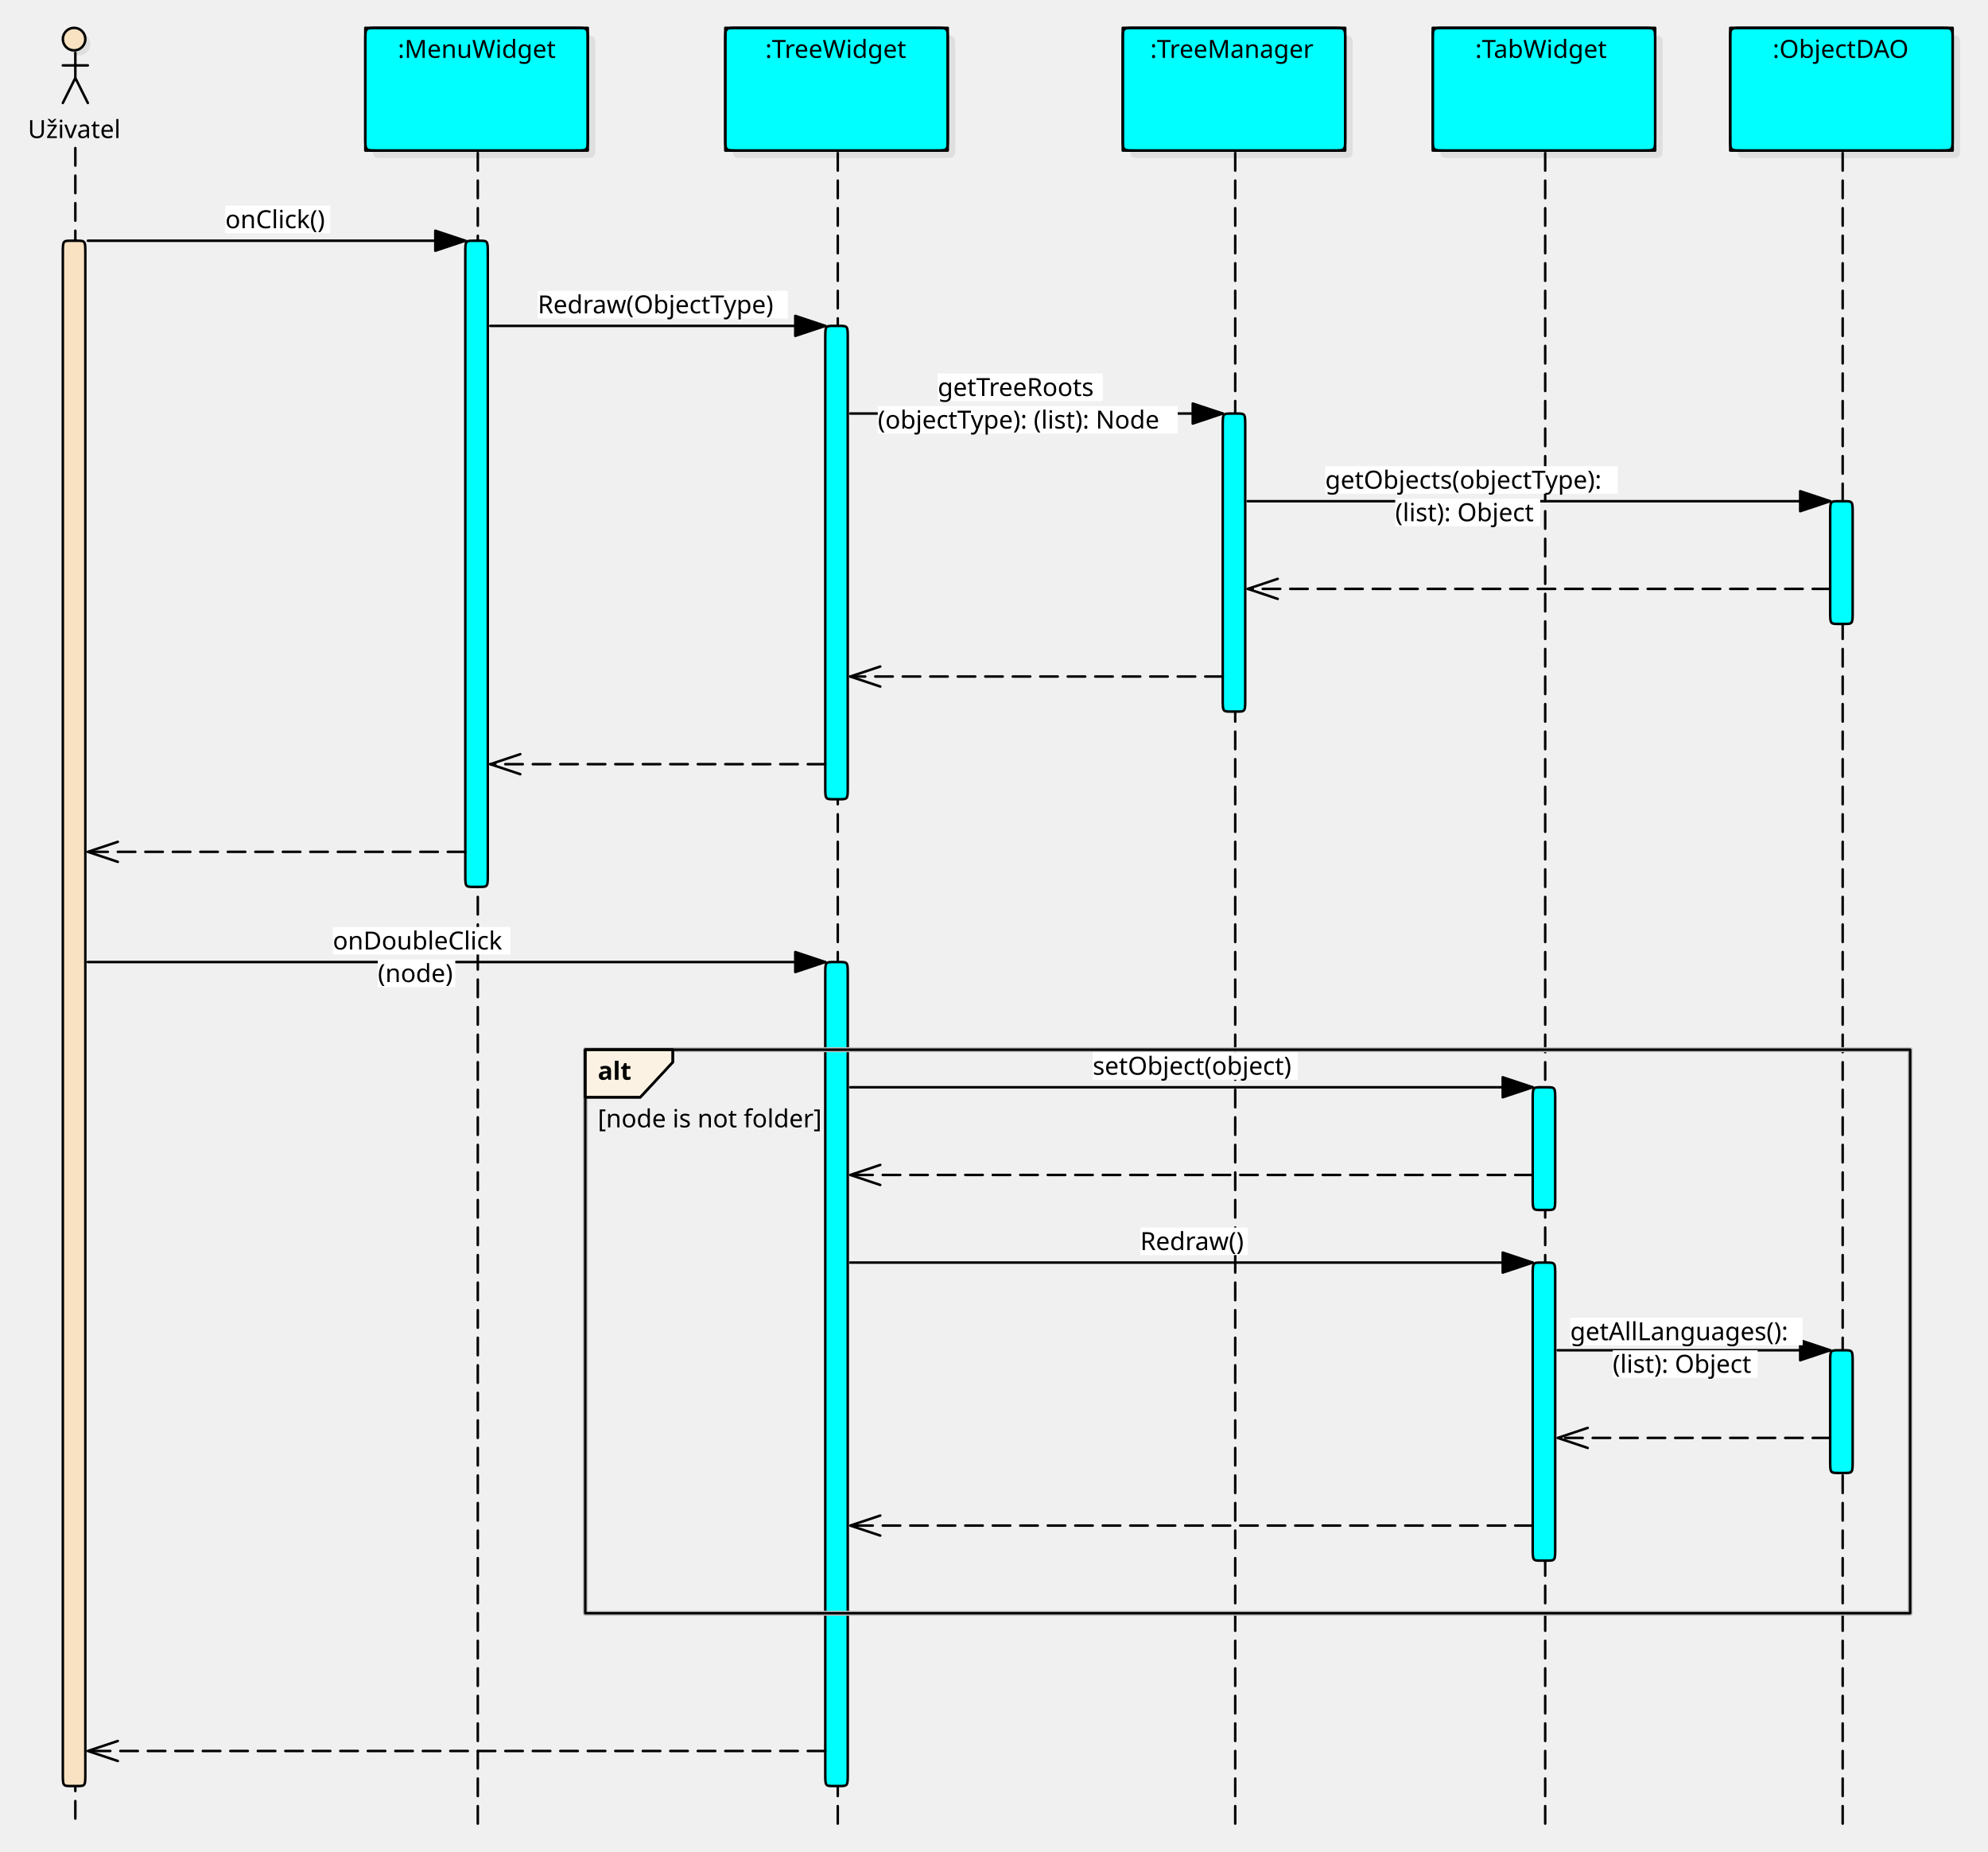
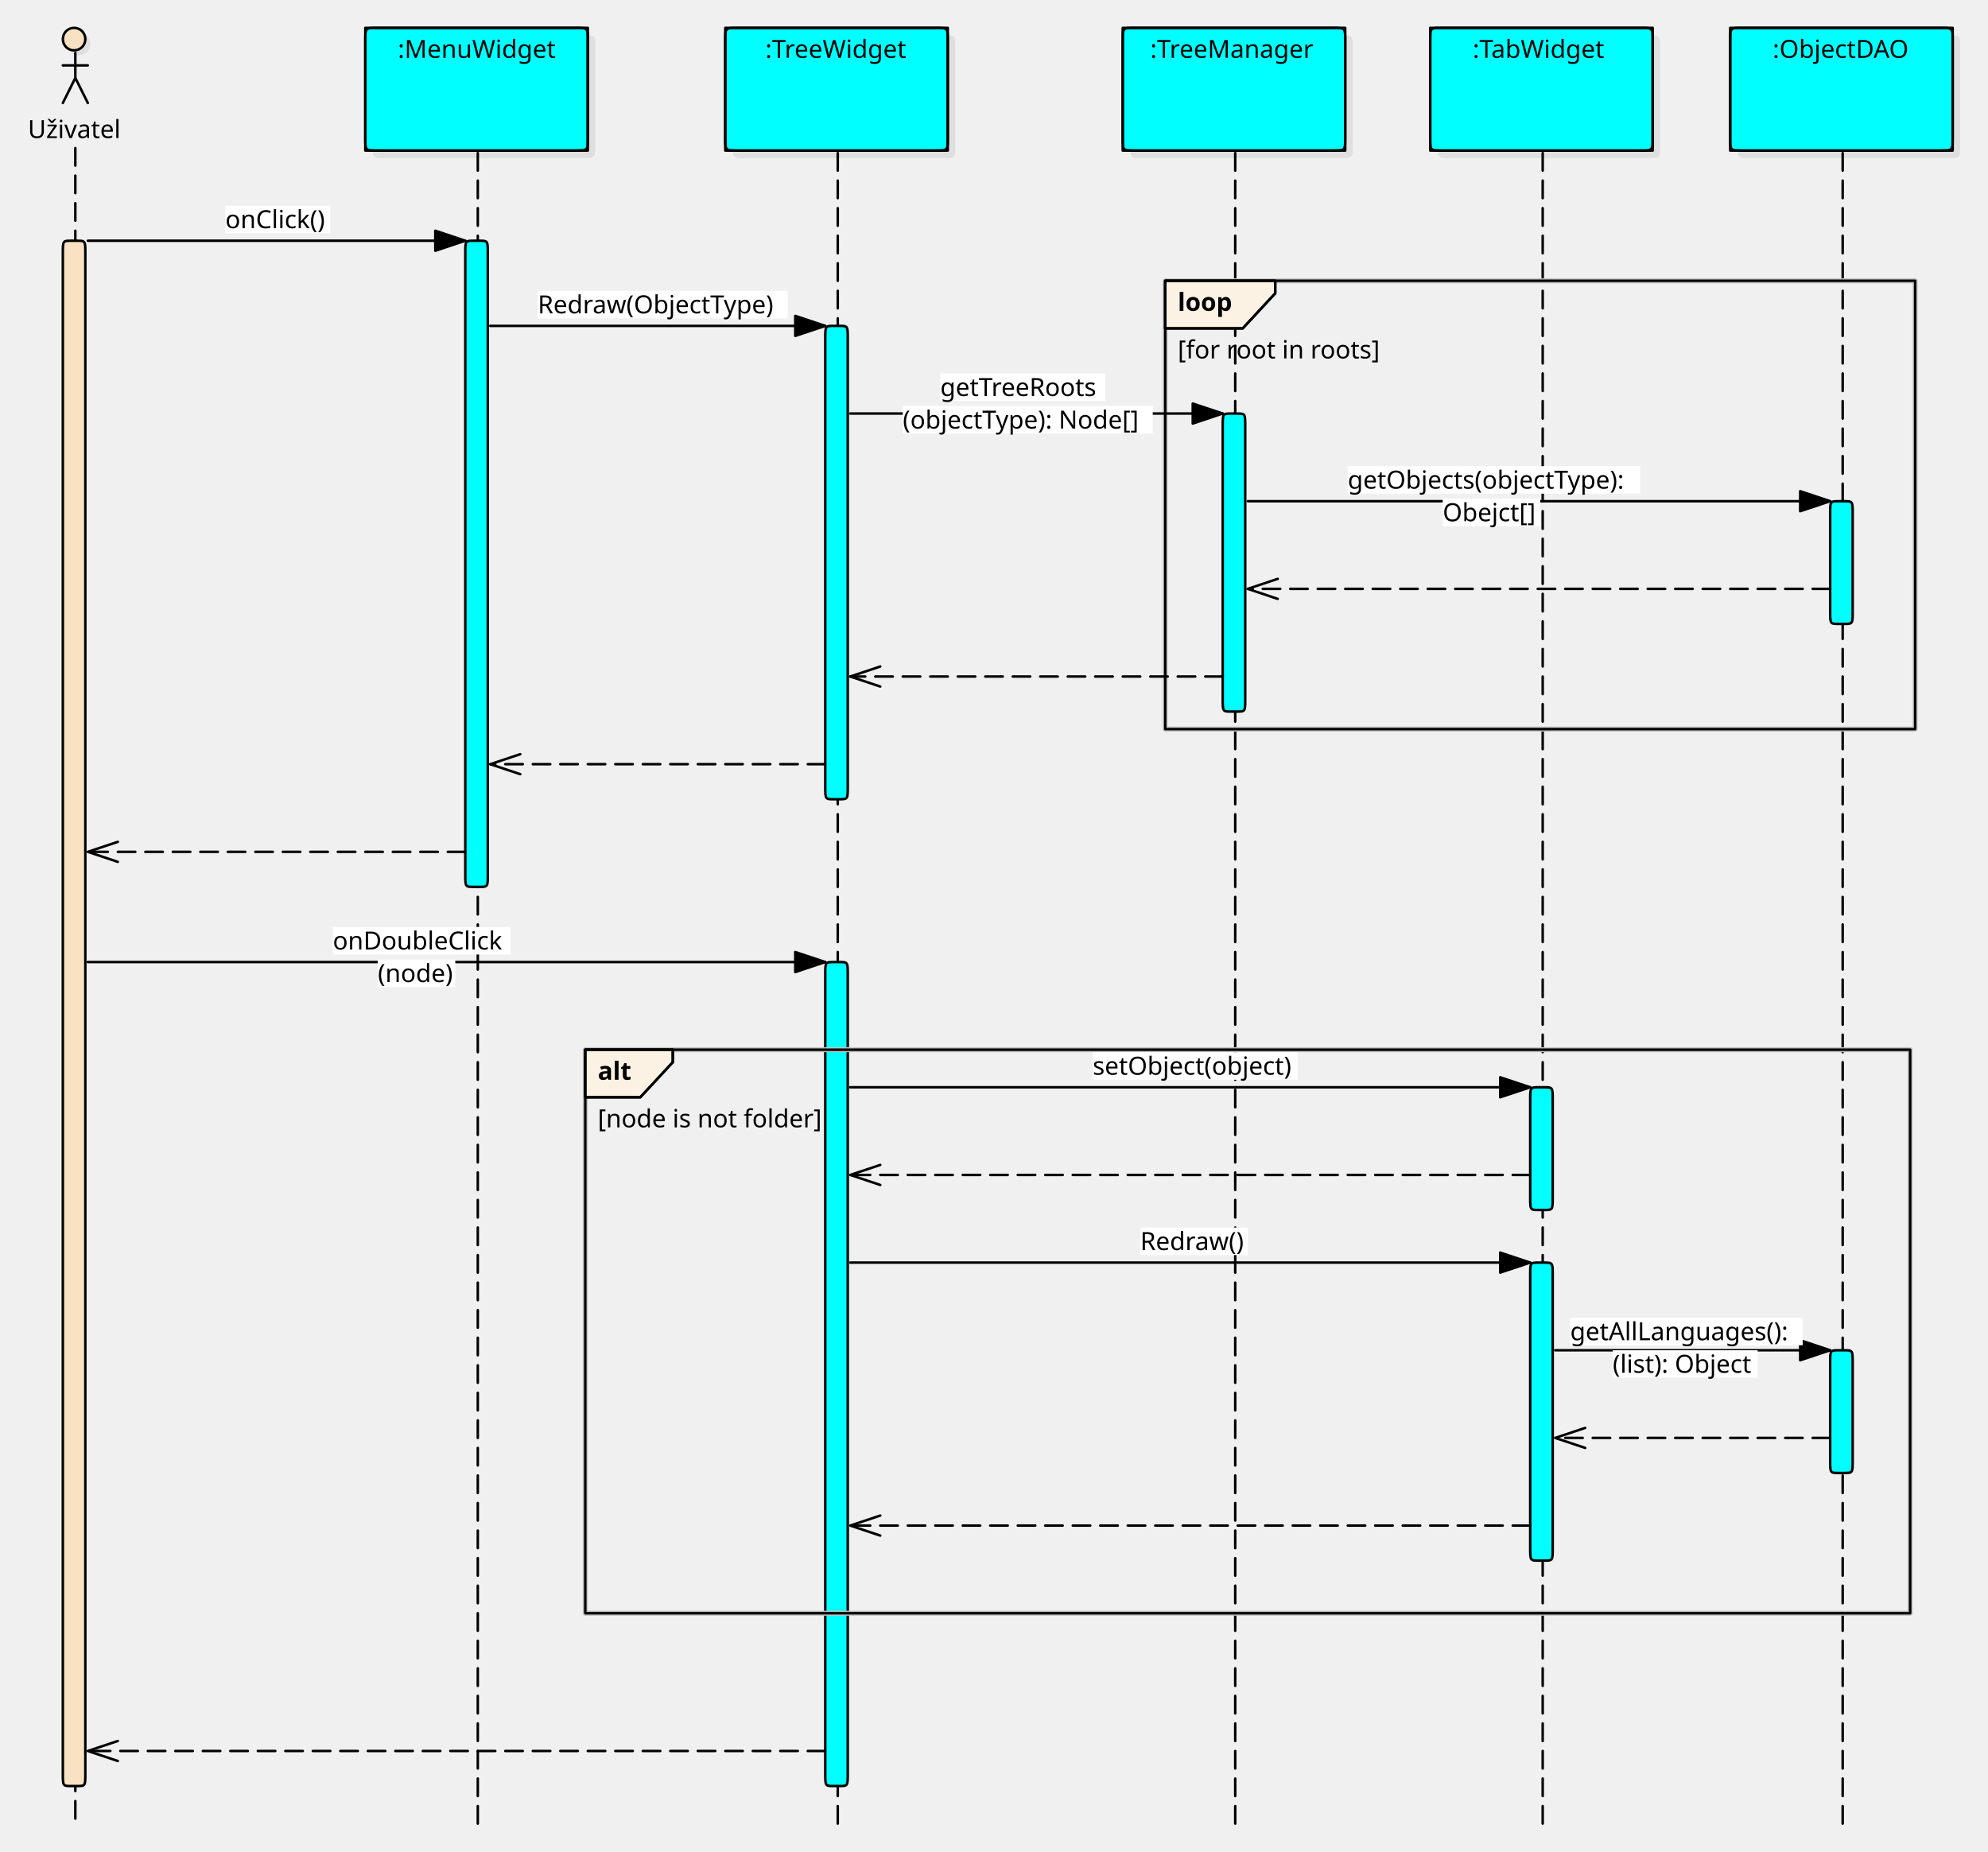
<svg xmlns="http://www.w3.org/2000/svg" version="1.1" preserveAspectRatio="xMidYMid" xml:space="preserve" width="571.272pt" height="532.04pt" viewBox="17.86 27.336 571.272 532.04">
  <g transform="matrix(1 0 0 -1 0 841)">
    <g stroke="#000000" fill="none" fill-rule="evenodd" stroke-width="1" stroke-linecap="round" stroke-linejoin="round" stroke-miterlimit="3" letter-spacing="normal" font-weight="normal" font-style="normal" baseline-shift="0">
      <g transform="matrix(0.75 0 0 0.75 0 841.65)">
        <g transform="matrix(0.957779 0 0 -0.959628 0 0)" font-family="ArialUnicode" font-size="10">
          <path fill="#DFDFDF" stroke="none" d="M52 56.5C52 54.01 54.01 52 56.5 52C58.99 52 61 54.01 61 56.5C61 58.99 58.99 61 56.5 61C54.01 61 52 58.99 52 56.5" />
          <path fill="#F8E2C1" stroke="none" d="M50 54.5C50 52.01 52.01 50 54.5 50C56.99 50 59 52.01 59 54.5C59 56.99 56.99 59 54.5 59C52.01 59 50 56.99 50 54.5" />
          <path d="M50 54.5C50 52.01 52.01 50 54.5 50C56.99 50 59 52.01 59 54.5C59 56.99 56.99 59 54.5 59C52.01 59 50 56.99 50 54.5M55 60V70M50 65H60M50 80L55 70m5 10L55 70" />
          <text transform="matrix(1 0 0 1 36 85)" fill="#000000" stroke="none">
            <tspan dx="0 " x="0" y="9">Uživatel</tspan>
          </text>
          <path stroke-dasharray="7,4" d="M55 98L55 765" />
          <path fill="#F8E2C1" stroke="none" d="M50 140C50 135 50 135 53.5 135h2C59 135 59 135 59 140V747C59 752 59 752 55.5 752h-2C50 752 50 752 50 747V140" />
          <path d="M50 140C50 135 50 135 53.5 135h2C59 135 59 135 59 140V747C59 752 59 752 55.5 752h-2C50 752 50 752 50 747V140" />
          <path fill="#DFDFDF" stroke="none" d="M174 58C174 53 174 53 179 53h79C263 53 263 53 263 58V97C263 102 263 102 258 102H179C174 102 174 102 174 97V58" />
          <path fill="#00FFFF" stroke="none" d="M171 55C171 50 171 50 176 50h79C260 50 260 50 260 55V94C260 99 260 99 255 99H176C171 99 171 99 171 94V55" />
          <path d="M171 55C171 50 171 50 176 50h79C260 50 260 50 260 55V94C260 99 260 99 255 99H176C171 99 171 99 171 94V55m0 0C171 50 171 50 176 50h79C260 50 260 50 260 55V94C260 99 260 99 255 99H176C171 99 171 99 171 94V55" />
          <rect x="171" y="50" width="89" height="49" />
          <text transform="matrix(1 0 0 1 184 53)" fill="#000000" stroke="none">
            <tspan dx="0 " x="0" y="9">:MenuWidget</tspan>
          </text>
          <path stroke-dasharray="7,4" d="M216 100L216 767" />
          <path fill="#00FFFF" stroke="none" d="M211 140C211 135 211 135 214.5 135h2C220 135 220 135 220 140V388C220 393 220 393 216.5 393h-2C211 393 211 393 211 388V140" />
          <path d="M211 140C211 135 211 135 214.5 135h2C220 135 220 135 220 140V388C220 393 220 393 216.5 393h-2C211 393 211 393 211 388V140" />
          <path fill="#DFDFDF" stroke="none" d="M477 58C477 53 477 53 482 53h79C566 53 566 53 566 58V97C566 102 566 102 561 102H482C477 102 477 102 477 97V58" />
          <path fill="#00FFFF" stroke="none" d="M474 55C474 50 474 50 479 50h79C563 50 563 50 563 55V94C563 99 563 99 558 99H479C474 99 474 99 474 94V55" />
          <path d="M474 55C474 50 474 50 479 50h79C563 50 563 50 563 55V94C563 99 563 99 558 99H479C474 99 474 99 474 94V55m0 0C474 50 474 50 479 50h79C563 50 563 50 563 55V94C563 99 563 99 558 99H479C474 99 474 99 474 94V55" />
          <rect x="474" y="50" width="89" height="49" />
          <text transform="matrix(1 0 0 1 485 53)" fill="#000000" stroke="none">
            <tspan dx="0 " x="0" y="9">:TreeManager</tspan>
          </text>
          <path stroke-dasharray="7,4" d="M519 100L519 767" />
          <path fill="#00FFFF" stroke="none" d="M514 209C514 204 514 204 517.5 204h2C523 204 523 204 523 209V318C523 323 523 323 519.5 323h-2C514 323 514 323 514 318V209" />
          <path d="M514 209C514 204 514 204 517.5 204h2C523 204 523 204 523 209V318C523 323 523 323 519.5 323h-2C514 323 514 323 514 318V209" />
          <path fill="#DFDFDF" stroke="none" d="M720 58C720 53 720 53 725 53h79C809 53 809 53 809 58V97C809 102 809 102 804 102H725C720 102 720 102 720 97V58" />
          <path fill="#00FFFF" stroke="none" d="M717 55C717 50 717 50 722 50h79C806 50 806 50 806 55V94C806 99 806 99 801 99H722C717 99 717 99 717 94V55" />
          <path d="M717 55C717 50 717 50 722 50h79C806 50 806 50 806 55V94C806 99 806 99 801 99H722C717 99 717 99 717 94V55m0 0C717 50 717 50 722 50h79C806 50 806 50 806 55V94C806 99 806 99 801 99H722C717 99 717 99 717 94V55" />
          <rect x="717" y="50" width="89" height="49" />
          <text transform="matrix(1 0 0 1 734 53)" fill="#000000" stroke="none">
            <tspan dx="0 " x="0" y="9">:ObjectDAO</tspan>
          </text>
          <path stroke-dasharray="7,4" d="M762 100L762 767" />
          <path fill="#00FFFF" stroke="none" d="M757 244C757 239 757 239 760.5 239h2C766 239 766 239 766 244v39C766 288 766 288 762.5 288h-2C757 288 757 288 757 283V244" />
          <path d="M757 244C757 239 757 239 760.5 239h2C766 239 766 239 766 244v39C766 288 766 288 762.5 288h-2C757 288 757 288 757 283V244" />
          <path fill="#00FFFF" stroke="none" d="M757 583C757 578 757 578 760.5 578h2C766 578 766 578 766 583v39C766 627 766 627 762.5 627h-2C757 627 757 627 757 622V583" />
          <path d="M757 583C757 578 757 578 760.5 578h2C766 578 766 578 766 583v39C766 627 766 627 762.5 627h-2C757 627 757 627 757 622V583" />
          <path fill="#DFDFDF" stroke="none" d="M318 58C318 53 318 53 323 53h79C407 53 407 53 407 58V97C407 102 407 102 402 102H323C318 102 318 102 318 97V58" />
          <path fill="#00FFFF" stroke="none" d="M315 55C315 50 315 50 320 50h79C404 50 404 50 404 55V94C404 99 404 99 399 99H320C315 99 315 99 315 94V55" />
          <path d="M315 55C315 50 315 50 320 50h79C404 50 404 50 404 55V94C404 99 404 99 399 99H320C315 99 315 99 315 94V55m0 0C315 50 315 50 320 50h79C404 50 404 50 404 55V94C404 99 404 99 399 99H320C315 99 315 99 315 94V55" />
          <rect x="315" y="50" width="89" height="49" />
          <text transform="matrix(1 0 0 1 331 53)" fill="#000000" stroke="none">
            <tspan dx="0 " x="0" y="9">:TreeWidget</tspan>
          </text>
          <path stroke-dasharray="7,4" d="M360 100L360 767" />
          <path fill="#00FFFF" stroke="none" d="M355 174C355 169 355 169 358.5 169h2C364 169 364 169 364 174V353C364 358 364 358 360.5 358h-2C355 358 355 358 355 353V174" />
          <path d="M355 174C355 169 355 169 358.5 169h2C364 169 364 169 364 174V353C364 358 364 358 360.5 358h-2C355 358 355 358 355 353V174" />
          <path fill="#00FFFF" stroke="none" d="M355 428C355 423 355 423 358.5 423h2C364 423 364 423 364 428V747C364 752 364 752 360.5 752h-2C355 752 355 752 355 747V428" />
          <path d="M355 428C355 423 355 423 358.5 423h2C364 423 364 423 364 428V747C364 752 364 752 360.5 752h-2C355 752 355 752 355 747V428" />
-           <path fill="#DFDFDF" stroke="none" d="M601 58C601 53 601 53 606 53h79C690 53 690 53 690 58V97C690 102 690 102 685 102H606C601 102 601 102 601 97V58" />
-           <path fill="#00FFFF" stroke="none" d="M598 55C598 50 598 50 603 50h79C687 50 687 50 687 55V94C687 99 687 99 682 99H603C598 99 598 99 598 94V55" />
-           <path d="M598 55C598 50 598 50 603 50h79C687 50 687 50 687 55V94C687 99 687 99 682 99H603C598 99 598 99 598 94V55m0 0C598 50 598 50 603 50h79C687 50 687 50 687 55V94C687 99 687 99 682 99H603C598 99 598 99 598 94V55" />
-           <rect x="598" y="50" width="89" height="49" />
-           <text transform="matrix(1 0 0 1 615 53)" fill="#000000" stroke="none">
+           <path fill="#DFDFDF" stroke="none" d="M600 58C600 53 600 53 605 53h79C689 53 689 53 689 58V97C689 102 689 102 684 102H605C600 102 600 102 600 97V58" />
+           <path fill="#00FFFF" stroke="none" d="M597 55C597 50 597 50 602 50h79C686 50 686 50 686 55V94C686 99 686 99 681 99H602C597 99 597 99 597 94V55" />
+           <path d="M597 55C597 50 597 50 602 50h79C686 50 686 50 686 55V94C686 99 686 99 681 99H602C597 99 597 99 597 94V55m0 0C597 50 597 50 602 50h79C686 50 686 50 686 55V94C686 99 686 99 681 99H602C597 99 597 99 597 94V55" />
+           <rect x="597" y="50" width="89" height="49" />
+           <text transform="matrix(1 0 0 1 614 53)" fill="#000000" stroke="none">
            <tspan dx="0 " x="0" y="9">:TabWidget</tspan>
          </text>
-           <path stroke-dasharray="7,4" d="M643 100L643 767" />
-           <path fill="#00FFFF" stroke="none" d="M638 478C638 473 638 473 641.5 473h2C647 473 647 473 647 478v39C647 522 647 522 643.5 522h-2C638 522 638 522 638 517V478" />
-           <path d="M638 478C638 473 638 473 641.5 473h2C647 473 647 473 647 478v39C647 522 647 522 643.5 522h-2C638 522 638 522 638 517V478" />
-           <path fill="#00FFFF" stroke="none" d="M638 548C638 543 638 543 641.5 543h2C647 543 647 543 647 548V657C647 662 647 662 643.5 662h-2C638 662 638 662 638 657V548" />
-           <path d="M638 548C638 543 638 543 641.5 543h2C647 543 647 543 647 548V657C647 662 647 662 643.5 662h-2C638 662 638 662 638 657V548" />
+           <path stroke-dasharray="7,4" d="M642 100L642 767" />
+           <path fill="#00FFFF" stroke="none" d="M637 478C637 473 637 473 640.5 473h2C646 473 646 473 646 478v39C646 522 646 522 642.5 522h-2C637 522 637 522 637 517V478" />
+           <path d="M637 478C637 473 637 473 640.5 473h2C646 473 646 473 646 478v39C646 522 646 522 642.5 522h-2C637 522 637 522 637 517V478" />
+           <path fill="#00FFFF" stroke="none" d="M637 548C637 543 637 543 640.5 543h2C646 543 646 543 646 548V657C646 662 646 662 642.5 662h-2C637 662 637 662 637 657V548" />
+           <path d="M637 548C637 543 637 543 640.5 543h2C646 543 646 543 646 548V657C646 662 646 662 642.5 662h-2C637 662 637 662 637 657V548" />
          <path stroke="#C0C0C0" stroke-width="2" d="M259 458V683m0 0H789m0 0V458m0 0H259" />
          <path d="M259 458V683m0 0H789m0 0V458m0 0H259" />
          <path fill="#FCF2E3" d="M259 458v19h22l13 -14v-5H259" />
          <path d="M259 458v19h22l13 -14v-5H259 Z" />
          <text transform="matrix(1 0 0 1 264 461)" fill="#000000" font-weight="bold" stroke="none">
            <tspan dx="0 " x="0" y="9">alt </tspan>
          </text>
          <text transform="matrix(1 0 0 1 264 480)" fill="#000000" stroke="none">
            <tspan dx="0 " x="0" y="9">[node is not folder]</tspan>
+           </text>
+           <path stroke="#C0C0C0" stroke-width="2" d="M491 151V330m0 0H791m0 0V151m0 0H491" />
+           <path d="M491 151V330m0 0H791m0 0V151m0 0H491" />
+           <path fill="#FCF2E3" d="M491 151v19h31l13 -14v-5H491" />
+           <path d="M491 151v19h31l13 -14v-5H491 Z" />
+           <text transform="matrix(1 0 0 1 496 154)" fill="#000000" font-weight="bold" stroke="none">
+             <tspan dx="0 " x="0" y="9">loop </tspan>
+           </text>
+           <text transform="matrix(1 0 0 1 496 173)" fill="#000000" stroke="none">
+             <tspan dx="0 " x="0" y="9">[for root in roots]</tspan>
          </text>
          <path d="M60 135H211" />
          <path fill="#000000" d="M199 131v4v4l12 -4l-12 -4" />
          <path d="M221 169H355" />
          <path fill="#000000" d="M343 165v4v4l12 -4l-12 -4" />
          <path d="M365 204H514" />
          <path fill="#000000" d="M502 200v4v4l12 -4l-12 -4" />
          <path d="M524 239H757" />
          <path fill="#000000" d="M745 235v4v4l12 -4l-12 -4" />
          <path stroke-dasharray="7,4" d="M757 274L524 274" />
          <path d="M524 274l12 -4m-12 4l12 4" />
          <path stroke-dasharray="7,4" d="M514 309L365 309" />
          <path d="M365 309l12 -4m-12 4l12 4" />
          <path stroke-dasharray="7,4" d="M355 344L221 344" />
          <path d="M221 344l12 -4m-12 4l12 4" />
          <path stroke-dasharray="7,4" d="M211 379L61 379" />
          <path d="M60 379l12 -4m-12 4l12 4" />
          <path d="M60 423H355" />
          <path fill="#000000" d="M343 419v4v4l12 -4l-12 -4" />
-           <path d="M365 473H638" />
-           <path fill="#000000" d="M626 469v4v4l12 -4l-12 -4" />
-           <path stroke-dasharray="7,4" d="M638 508L367 508" />
+           <path d="M365 473H637" />
+           <path fill="#000000" d="M625 469v4v4l12 -4l-12 -4" />
+           <path stroke-dasharray="7,4" d="M637 508L366 508" />
          <path d="M365 508l12 -4m-12 4l12 4" />
-           <path d="M365 543H638" />
-           <path fill="#000000" d="M626 539v4v4l12 -4l-12 -4" />
-           <path d="M648 578H757" />
+           <path d="M365 543H637" />
+           <path fill="#000000" d="M625 539v4v4l12 -4l-12 -4" />
+           <path d="M647 578H757" />
          <path fill="#000000" d="M745 574v4v4l12 -4l-12 -4" />
          <path stroke-dasharray="7,4" d="M757 613L651 613" />
-           <path d="M648 613l12 -4m-12 4l12 4" />
-           <path stroke-dasharray="7,4" d="M638 648L367 648" />
+           <path d="M647 613l12 -4m-12 4l12 4" />
+           <path stroke-dasharray="7,4" d="M637 648L366 648" />
          <path d="M365 648l12 -4m-12 4l12 4" />
          <path stroke-dasharray="7,4" d="M355 738L62 738" />
          <path d="M60 738l12 -4m-12 4l12 4" />
-           <g transform="matrix(1 0 0 -1 481 529)">
-             <rect fill="#FFFFFF" stroke="none" x="0" width="43" y="-11" height="11" />
-           </g>
-           <text transform="matrix(1 0 0 1 481 529)" fill="#000000" stroke="none">
-             <tspan dx="0 " x="0" y="9">Redraw()</tspan>
-           </text>
-           <g transform="matrix(1 0 0 -1 400 188)">
+           <g transform="matrix(1 0 0 -1 401 188)">
            <rect fill="#FFFFFF" stroke="none" x="0" width="66" y="-11" height="11" />
          </g>
-           <text transform="matrix(1 0 0 1 400 188)" fill="#000000" stroke="none">
+           <text transform="matrix(1 0 0 1 401 188)" fill="#000000" stroke="none">
            <tspan dx="0 " x="0" y="9">getTreeRoots</tspan>
          </text>
-           <g transform="matrix(1 0 0 -1 376 201)">
-             <rect fill="#FFFFFF" stroke="none" x="0" width="120" y="-11" height="11" />
+           <g transform="matrix(1 0 0 -1 386 201)">
+             <rect fill="#FFFFFF" stroke="none" x="0" width="100" y="-11" height="11" />
          </g>
-           <text transform="matrix(1 0 0 1 376 201)" fill="#000000" stroke="none">
-             <tspan dx="0 " x="0" y="9">(objectType): (list): Node</tspan>
+           <text transform="matrix(1 0 0 1 386 201)" fill="#000000" stroke="none">
+             <tspan dx="0 " x="0" y="9">(objectType): Node[]</tspan>
          </text>
-           <g transform="matrix(1 0 0 -1 462 459)">
-             <rect fill="#FFFFFF" stroke="none" x="0" width="82" y="-11" height="11" />
+           <g transform="matrix(1 0 0 -1 158 409)">
+             <rect fill="#FFFFFF" stroke="none" x="0" width="71" y="-11" height="11" />
          </g>
-           <text transform="matrix(1 0 0 1 462 459)" fill="#000000" stroke="none">
-             <tspan dx="0 " x="0" y="9">setObject(object)</tspan>
+           <text transform="matrix(1 0 0 1 158 409)" fill="#000000" stroke="none">
+             <tspan dx="0 " x="0" y="9">onDoubleClick</tspan>
+           </text>
+           <g transform="matrix(1 0 0 -1 176 422)">
+             <rect fill="#FFFFFF" stroke="none" x="0" width="31" y="-11" height="11" />
+           </g>
+           <text transform="matrix(1 0 0 1 176 422)" fill="#000000" stroke="none">
+             <tspan dx="0 " x="0" y="9">(node)</tspan>
+           </text>
+           <g transform="matrix(1 0 0 -1 564 225)">
+             <rect fill="#FFFFFF" stroke="none" x="0" width="117" y="-11" height="11" />
+           </g>
+           <text transform="matrix(1 0 0 1 564 225)" fill="#000000" stroke="none">
+             <tspan dx="0 " x="0" y="9">getObjects(objectType):</tspan>
+           </text>
+           <g transform="matrix(1 0 0 -1 602 238)">
+             <rect fill="#FFFFFF" stroke="none" x="0" width="39" y="-11" height="11" />
+           </g>
+           <text transform="matrix(1 0 0 1 602 238)" fill="#000000" stroke="none">
+             <tspan dx="0 " x="0" y="9">Obejct[]</tspan>
          </text>
          <g transform="matrix(1 0 0 -1 115 121)">
            <rect fill="#FFFFFF" stroke="none" x="0" width="42" y="-11" height="11" />
          </g>
          <text transform="matrix(1 0 0 1 115 121)" fill="#000000" stroke="none">
            <tspan dx="0 " x="0" y="9">onClick()</tspan>
          </text>
          <g transform="matrix(1 0 0 -1 653 565)">
            <rect fill="#FFFFFF" stroke="none" x="0" width="93" y="-11" height="11" />
          </g>
          <text transform="matrix(1 0 0 1 653 565)" fill="#000000" stroke="none">
            <tspan dx="0 " x="0" y="9">getAllLanguages():</tspan>
          </text>
          <g transform="matrix(1 0 0 -1 670 578)">
            <rect fill="#FFFFFF" stroke="none" x="0" width="58" y="-11" height="11" />
          </g>
          <text transform="matrix(1 0 0 1 670 578)" fill="#000000" stroke="none">
            <tspan dx="0 " x="0" y="9">(list): Object</tspan>
          </text>
-           <g transform="matrix(1 0 0 -1 158 409)">
-             <rect fill="#FFFFFF" stroke="none" x="0" width="71" y="-11" height="11" />
+           <g transform="matrix(1 0 0 -1 481 529)">
+             <rect fill="#FFFFFF" stroke="none" x="0" width="43" y="-11" height="11" />
          </g>
-           <text transform="matrix(1 0 0 1 158 409)" fill="#000000" stroke="none">
-             <tspan dx="0 " x="0" y="9">onDoubleClick</tspan>
+           <text transform="matrix(1 0 0 1 481 529)" fill="#000000" stroke="none">
+             <tspan dx="0 " x="0" y="9">Redraw()</tspan>
          </text>
-           <g transform="matrix(1 0 0 -1 176 422)">
-             <rect fill="#FFFFFF" stroke="none" x="0" width="31" y="-11" height="11" />
+           <g transform="matrix(1 0 0 -1 462 459)">
+             <rect fill="#FFFFFF" stroke="none" x="0" width="82" y="-11" height="11" />
          </g>
-           <text transform="matrix(1 0 0 1 176 422)" fill="#000000" stroke="none">
-             <tspan dx="0 " x="0" y="9">(node)</tspan>
+           <text transform="matrix(1 0 0 1 462 459)" fill="#000000" stroke="none">
+             <tspan dx="0 " x="0" y="9">setObject(object)</tspan>
          </text>
          <g transform="matrix(1 0 0 -1 240 155)">
            <rect fill="#FFFFFF" stroke="none" x="0" width="100" y="-11" height="11" />
          </g>
          <text transform="matrix(1 0 0 1 240 155)" fill="#000000" stroke="none">
            <tspan dx="0 " x="0" y="9">Redraw(ObjectType)</tspan>
          </text>
-           <g transform="matrix(1 0 0 -1 555 225)">
-             <rect fill="#FFFFFF" stroke="none" x="0" width="117" y="-11" height="11" />
-           </g>
-           <text transform="matrix(1 0 0 1 555 225)" fill="#000000" stroke="none">
-             <tspan dx="0 " x="0" y="9">getObjects(objectType):</tspan>
-           </text>
-           <g transform="matrix(1 0 0 -1 583 238)">
-             <rect fill="#FFFFFF" stroke="none" x="0" width="58" y="-11" height="11" />
-           </g>
-           <text transform="matrix(1 0 0 1 583 238)" fill="#000000" stroke="none">
-             <tspan dx="0 " x="0" y="9">(list): Object</tspan>
-           </text>
        </g>
      </g>
    </g>
  </g>
</svg>
